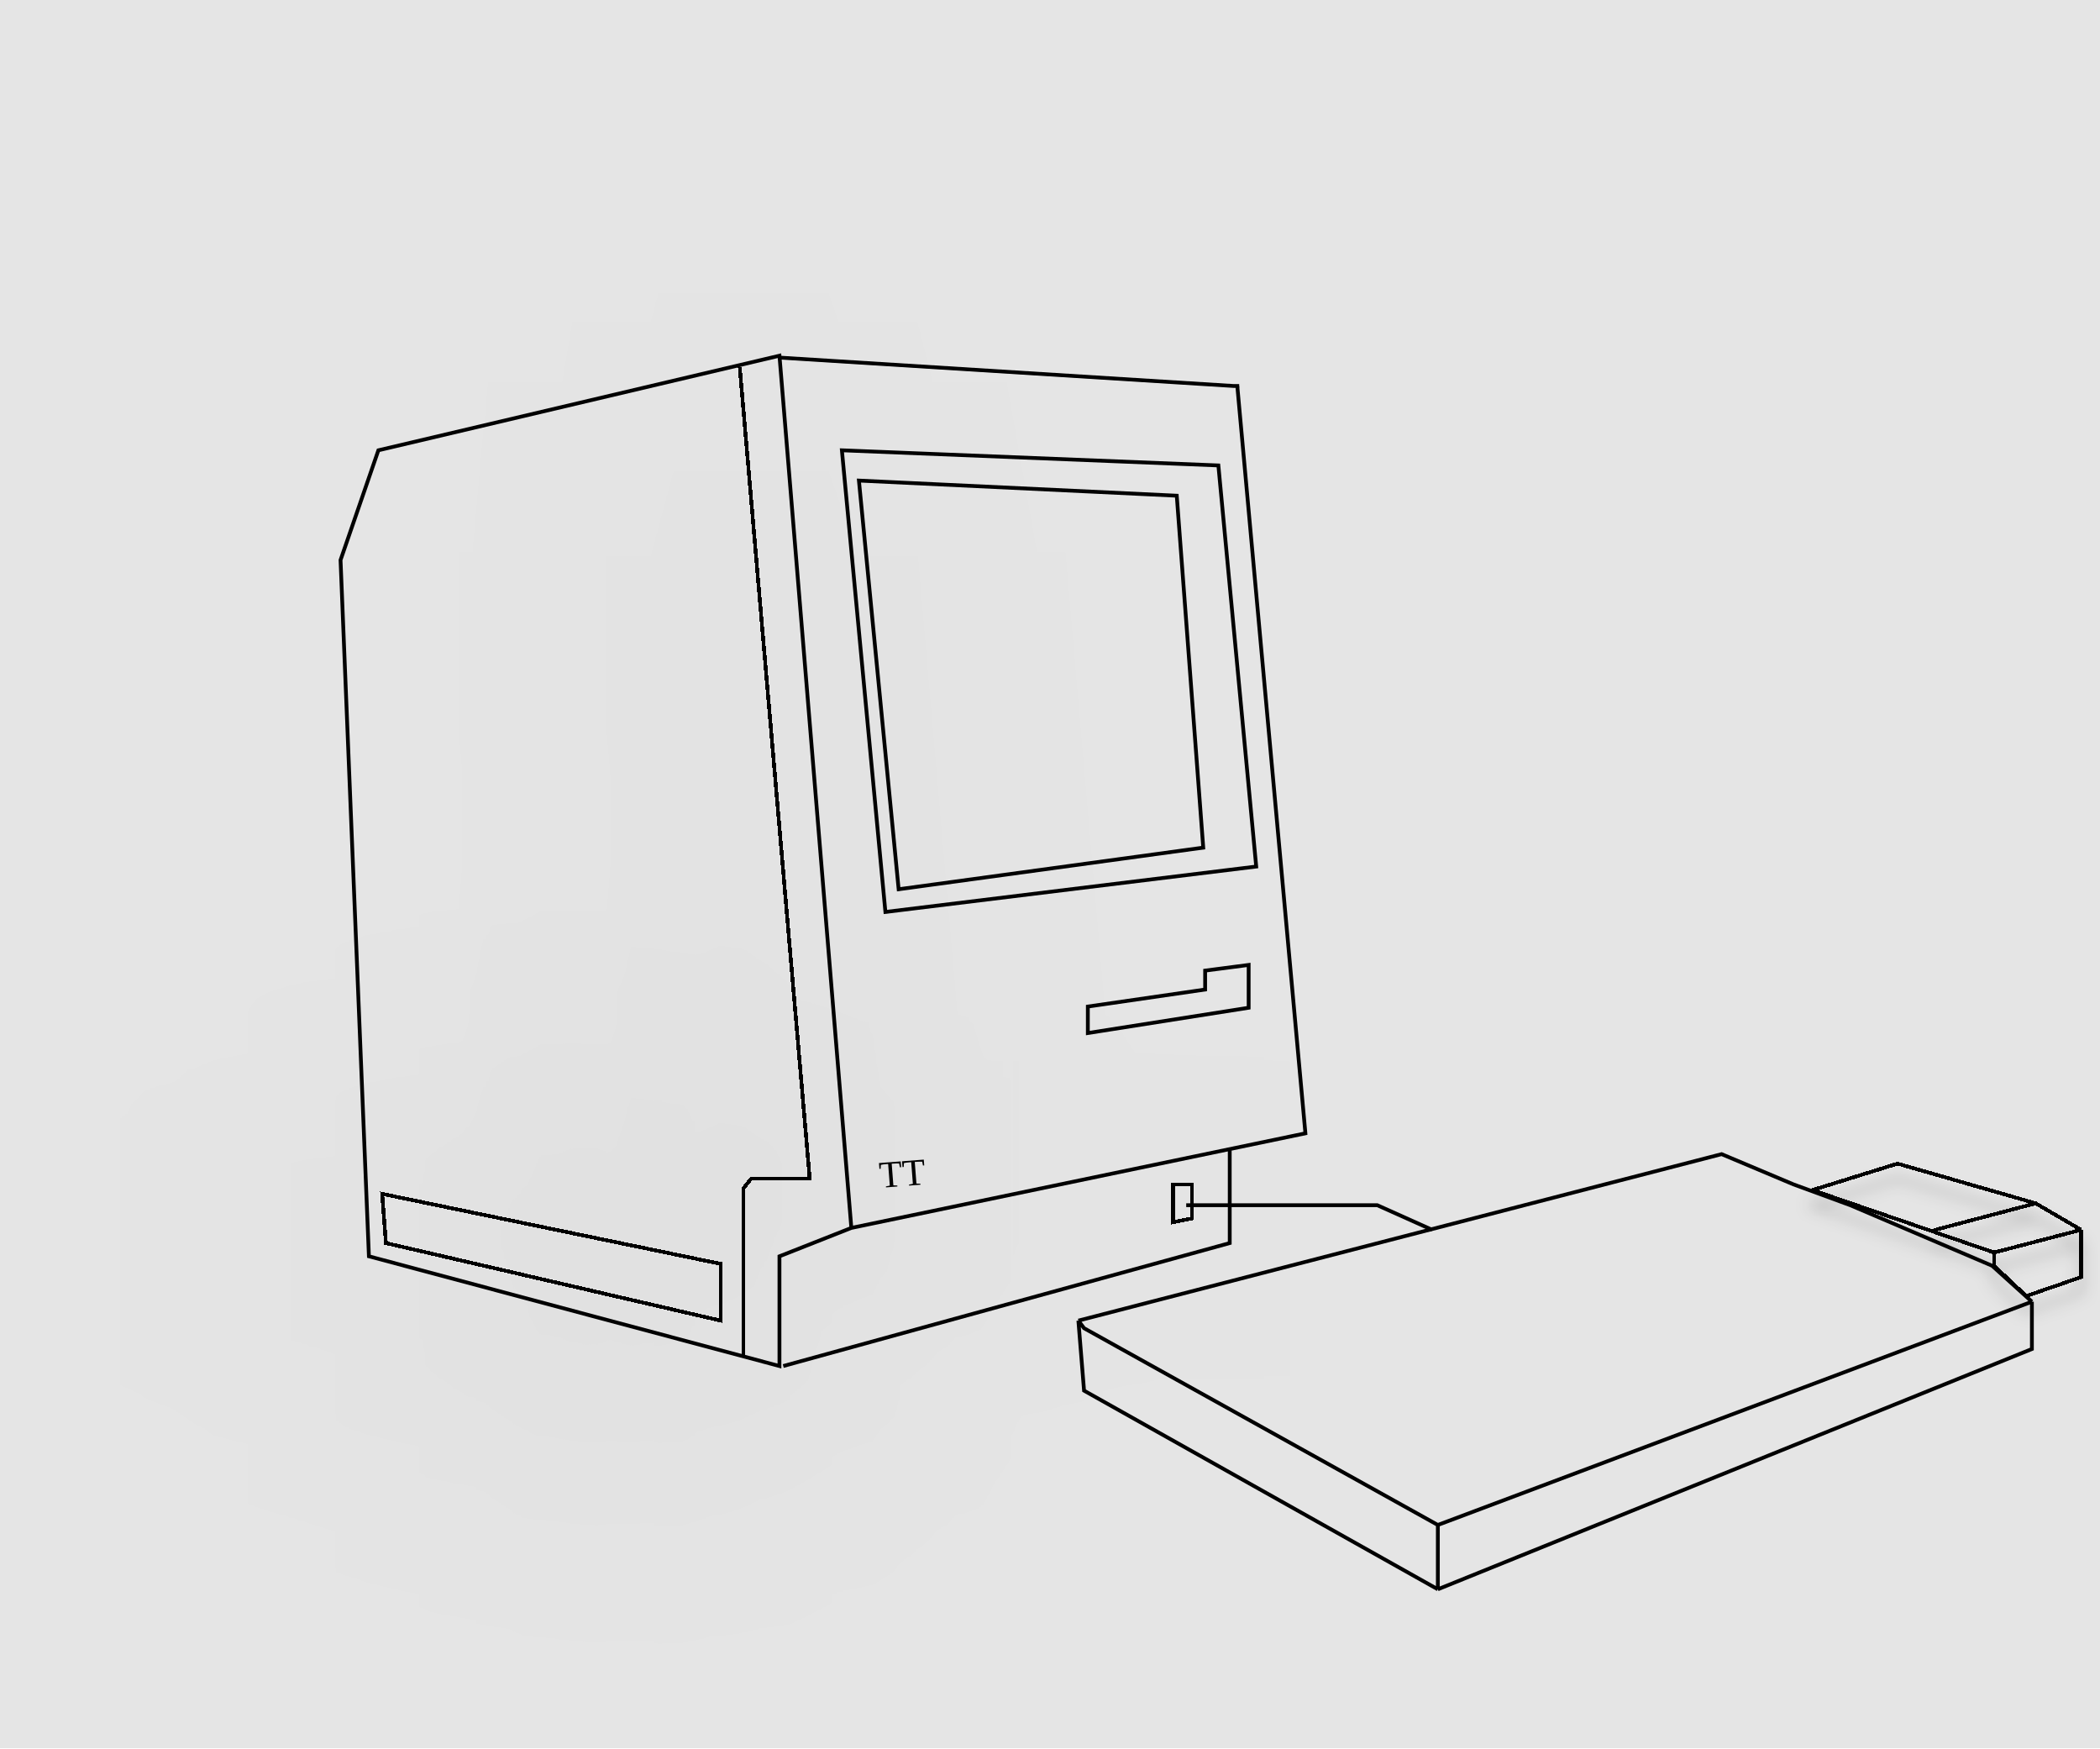
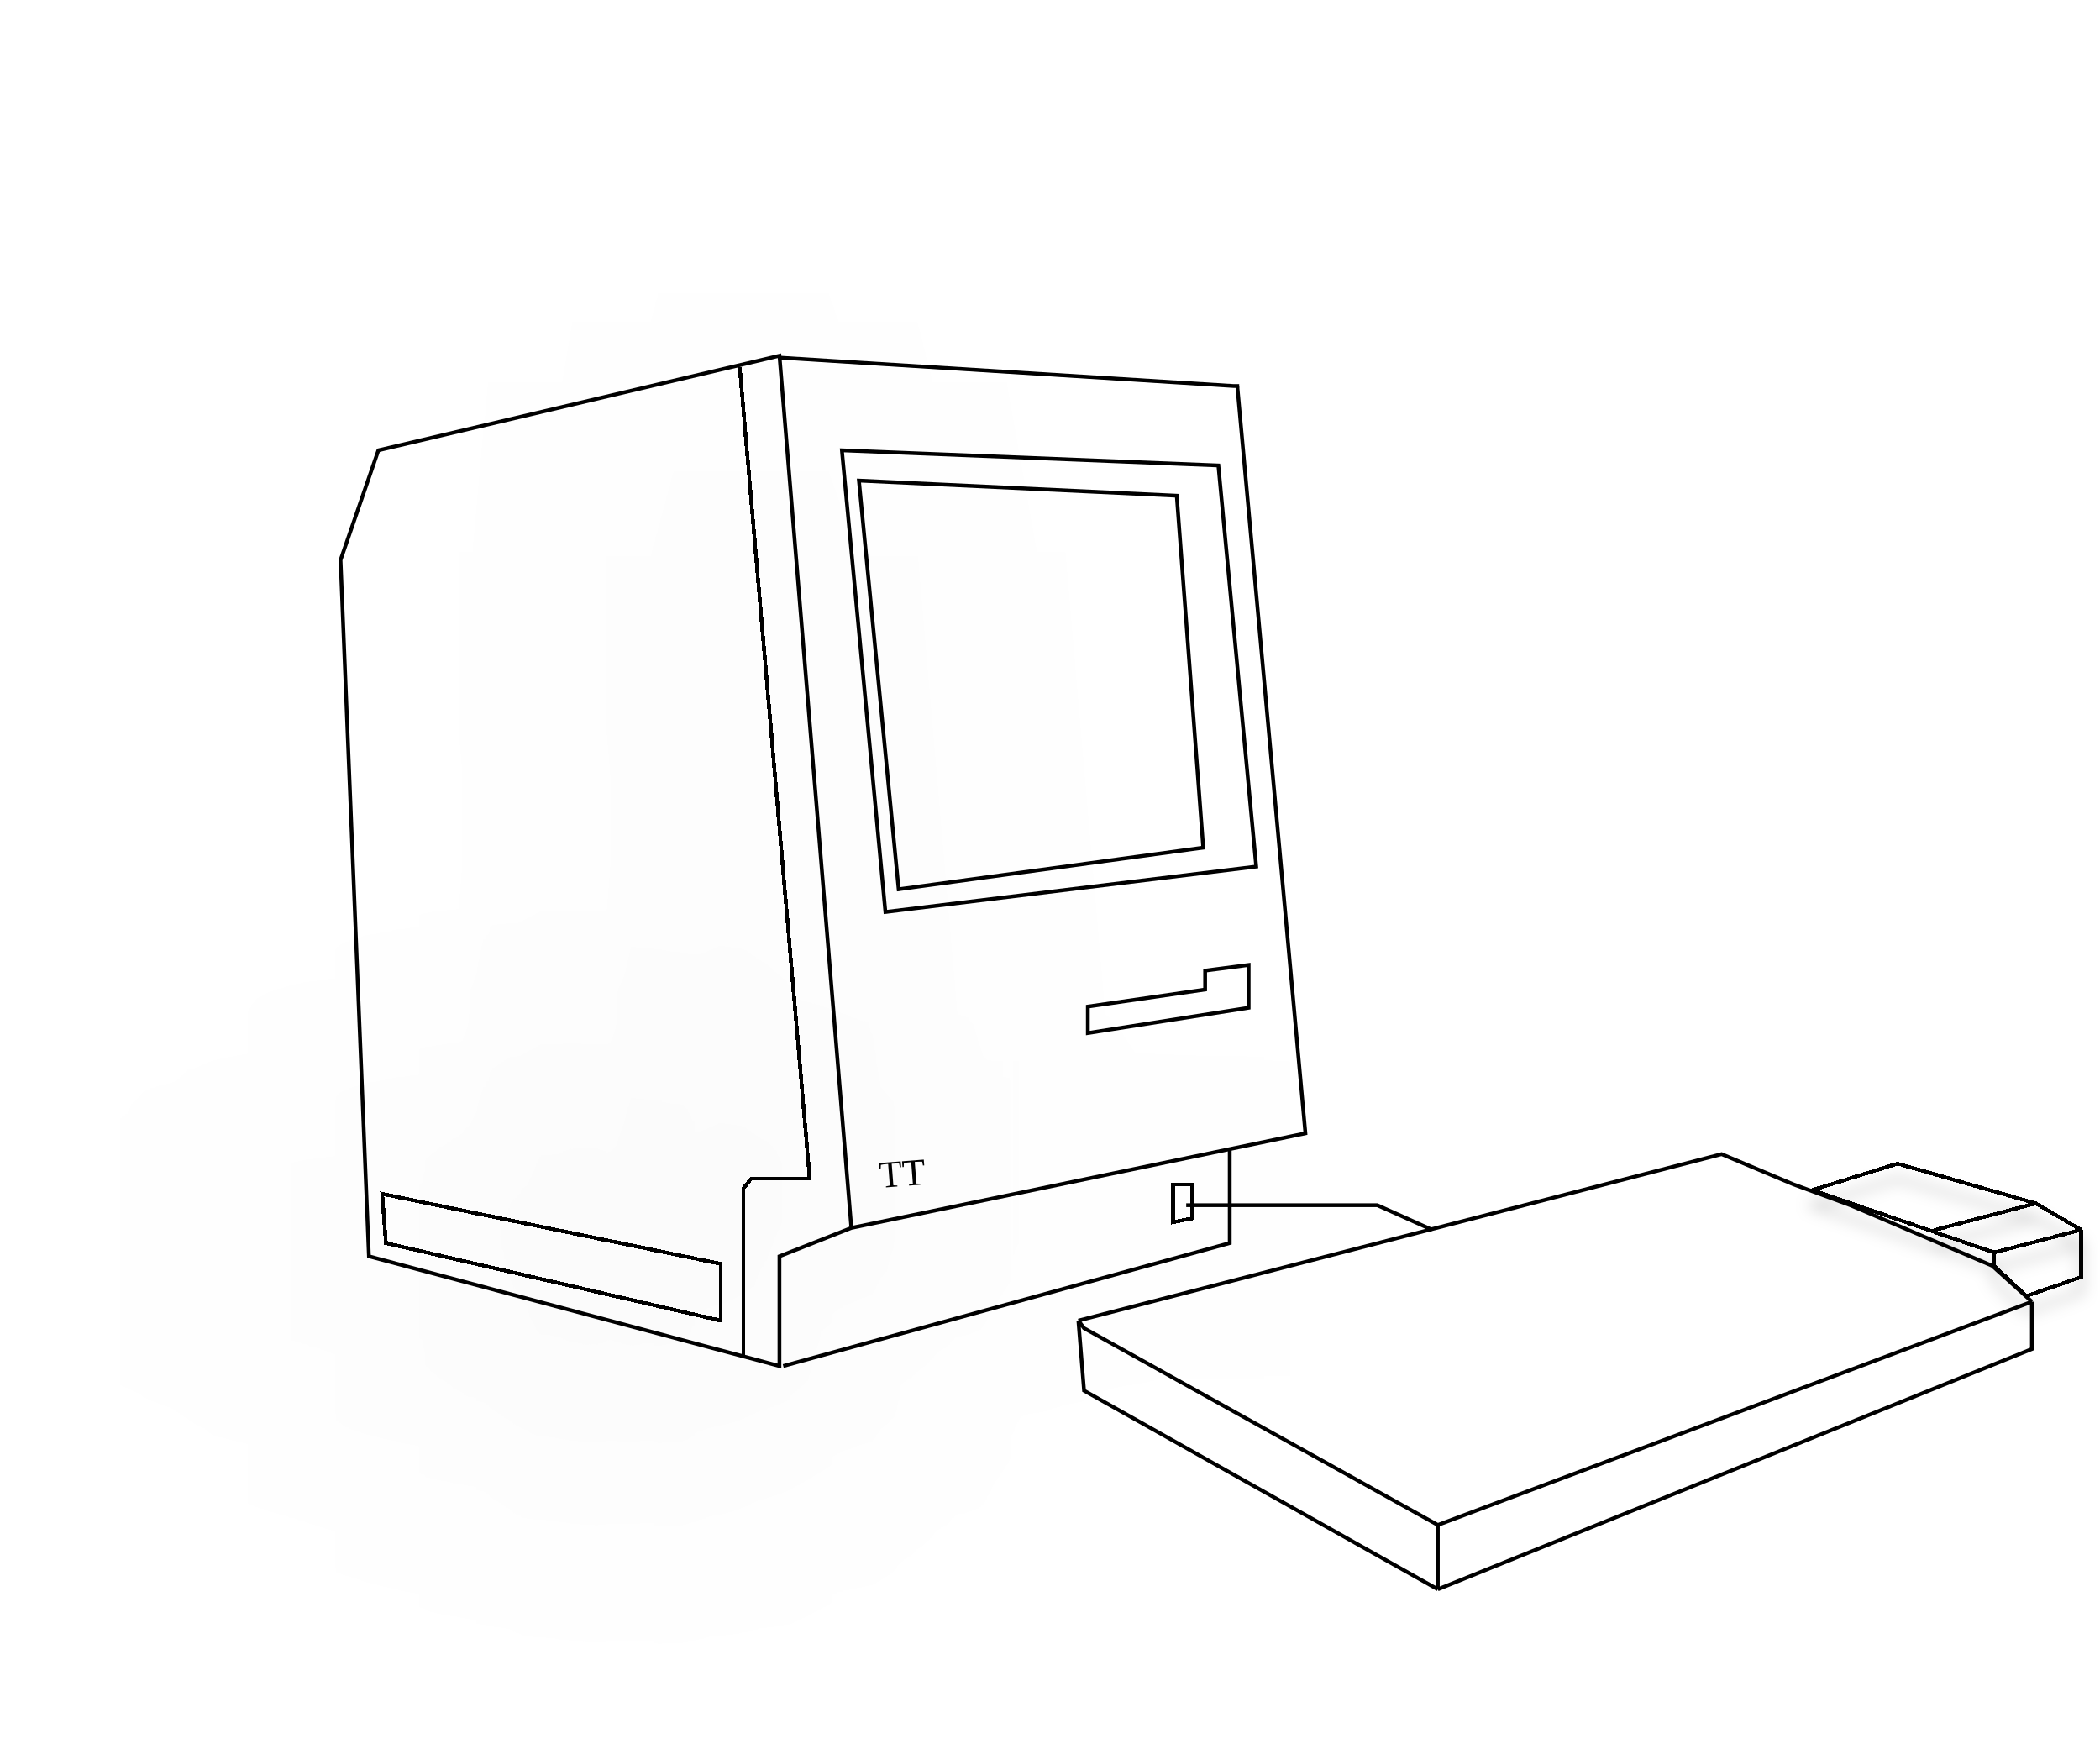
<svg xmlns="http://www.w3.org/2000/svg" width="555" height="462" viewBox="0 0 555 462" fill="none">
-   <rect width="555" height="462" fill="#E5E5E5" />
  <g filter="url(#filter0_d_0_1)">
    <path d="M538 318L501.5 307.5L479 314.5L527 331M538 318L550 325M538 318L511.5 325H511M550 325L527 331M550 325V337.5L535.5 342.5L527 334.5V331" stroke="black" shape-rendering="crispEdges" />
  </g>
  <path d="M225 324.5L206 332V361L97.5 332L90 148L100 119L206 94L225 324.5ZM225 324.5L345 299.5L327 102M222.5 119L234 241L332 229L322 123L222.5 119ZM287.5 266V273L330 266.315V255L318.5 256.5V261.5L287.5 266Z" stroke="black" />
  <path d="M237.5 235L227 127L311 131L318 224L237.5 235Z" stroke="black" />
  <g filter="url(#filter1_d_0_1)">
    <path d="M196.5 358V314L198.5 311.5H214L195.5 97M310 313V323L315 322V313H310ZM102 328.5L101 315.5L190.5 334V349L102 328.5Z" stroke="black" shape-rendering="crispEdges" />
  </g>
  <path d="M206 94.5L326 102H327.5M207 361L325 328.5V304" stroke="black" />
  <path d="M380 403L286.5 351L285 349M380 403L537 344M380 403V420M537 344L526.5 334.5L489 318.5L474 313L455 305L285 349M537 344V356.5L380 420M285 349L286.5 367.5L380 420" stroke="black" />
  <path d="M234.158 313.786L234.138 313.528L235.165 313.316L234.723 307.596L234.475 307.615C233.654 307.679 233.095 307.755 232.798 307.843L232.745 308.87L232.419 308.896L232.3 307.362L238.045 306.918L238.163 308.452L237.832 308.477L237.622 307.47C237.523 307.455 237.309 307.452 236.98 307.461C236.651 307.467 236.291 307.485 235.902 307.515L235.663 307.533L236.105 313.244L237.152 313.295L237.172 313.553L234.158 313.786ZM240.253 313.315L240.233 313.057L241.26 312.846L240.818 307.125L240.57 307.144C239.749 307.208 239.19 307.284 238.893 307.372L238.84 308.4L238.514 308.425L238.396 306.891L244.14 306.447L244.259 307.981L243.928 308.007L243.718 306.999C243.618 306.984 243.404 306.981 243.075 306.99C242.746 306.996 242.387 307.014 241.997 307.044L241.759 307.062L242.2 312.773L243.247 312.824L243.267 313.082L240.253 313.315Z" fill="black" />
  <path d="M313.5 318.5H364L378.5 325" stroke="black" />
  <defs>
    <filter id="filter0_d_0_1" x="473.393" y="306.978" width="81.107" height="44.093" filterUnits="userSpaceOnUse" color-interpolation-filters="sRGB">
      <feFlood flood-opacity="0" result="BackgroundImageFix" />
      <feColorMatrix in="SourceAlpha" type="matrix" values="0 0 0 0 0 0 0 0 0 0 0 0 0 0 0 0 0 0 127 0" result="hardAlpha" />
      <feOffset dy="4" />
      <feGaussianBlur stdDeviation="2" />
      <feComposite in2="hardAlpha" operator="out" />
      <feColorMatrix type="matrix" values="0 0 0 0 0 0 0 0 0 0 0 0 0 0 0 0 0 0 0.25 0" />
      <feBlend mode="normal" in2="BackgroundImageFix" result="effect1_dropShadow_0_1" />
      <feBlend mode="normal" in="SourceGraphic" in2="effect1_dropShadow_0_1" result="shape" />
    </filter>
    <filter id="filter1_d_0_1" x="0.451" y="0.957" width="415.049" height="461.043" filterUnits="userSpaceOnUse" color-interpolation-filters="sRGB">
      <feFlood flood-opacity="0" result="BackgroundImageFix" />
      <feColorMatrix in="SourceAlpha" type="matrix" values="0 0 0 0 0 0 0 0 0 0 0 0 0 0 0 0 0 0 127 0" result="hardAlpha" />
      <feOffset dy="4" />
      <feGaussianBlur stdDeviation="50" />
      <feComposite in2="hardAlpha" operator="out" />
      <feColorMatrix type="matrix" values="0 0 0 0 0 0 0 0 0 0 0 0 0 0 0 0 0 0 1 0" />
      <feBlend mode="normal" in2="BackgroundImageFix" result="effect1_dropShadow_0_1" />
      <feBlend mode="normal" in="SourceGraphic" in2="effect1_dropShadow_0_1" result="shape" />
    </filter>
  </defs>
</svg>
